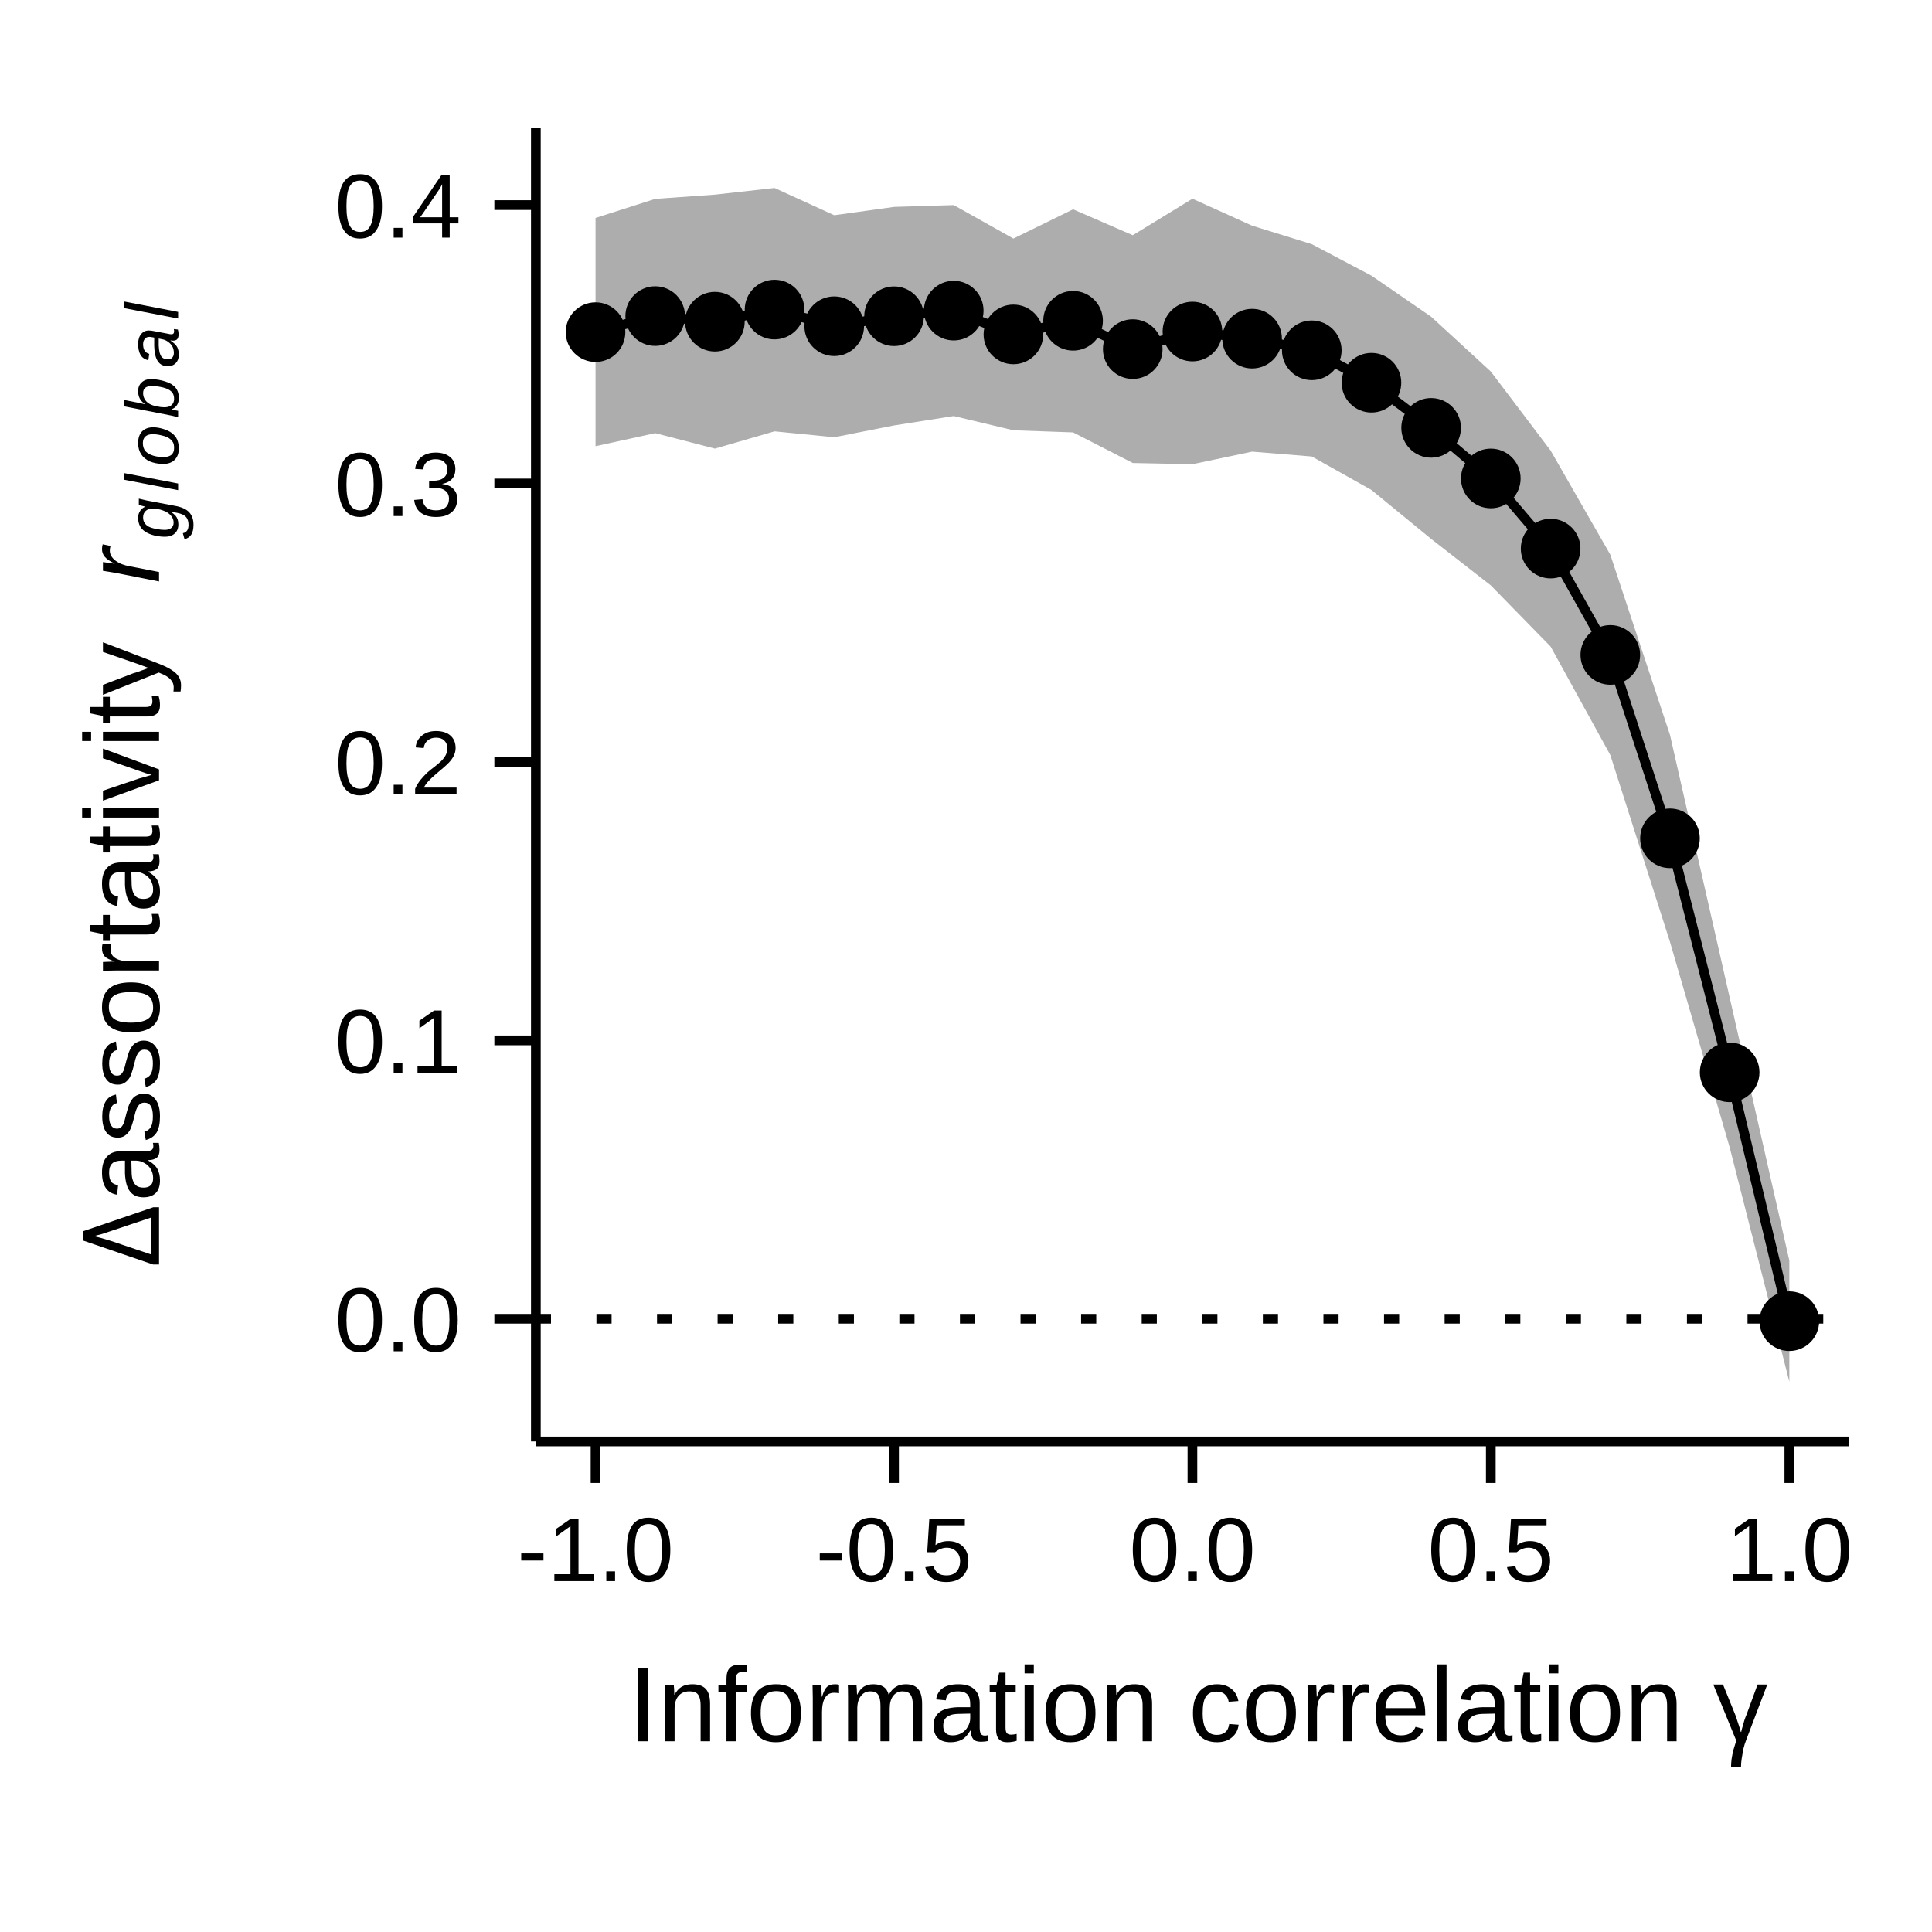
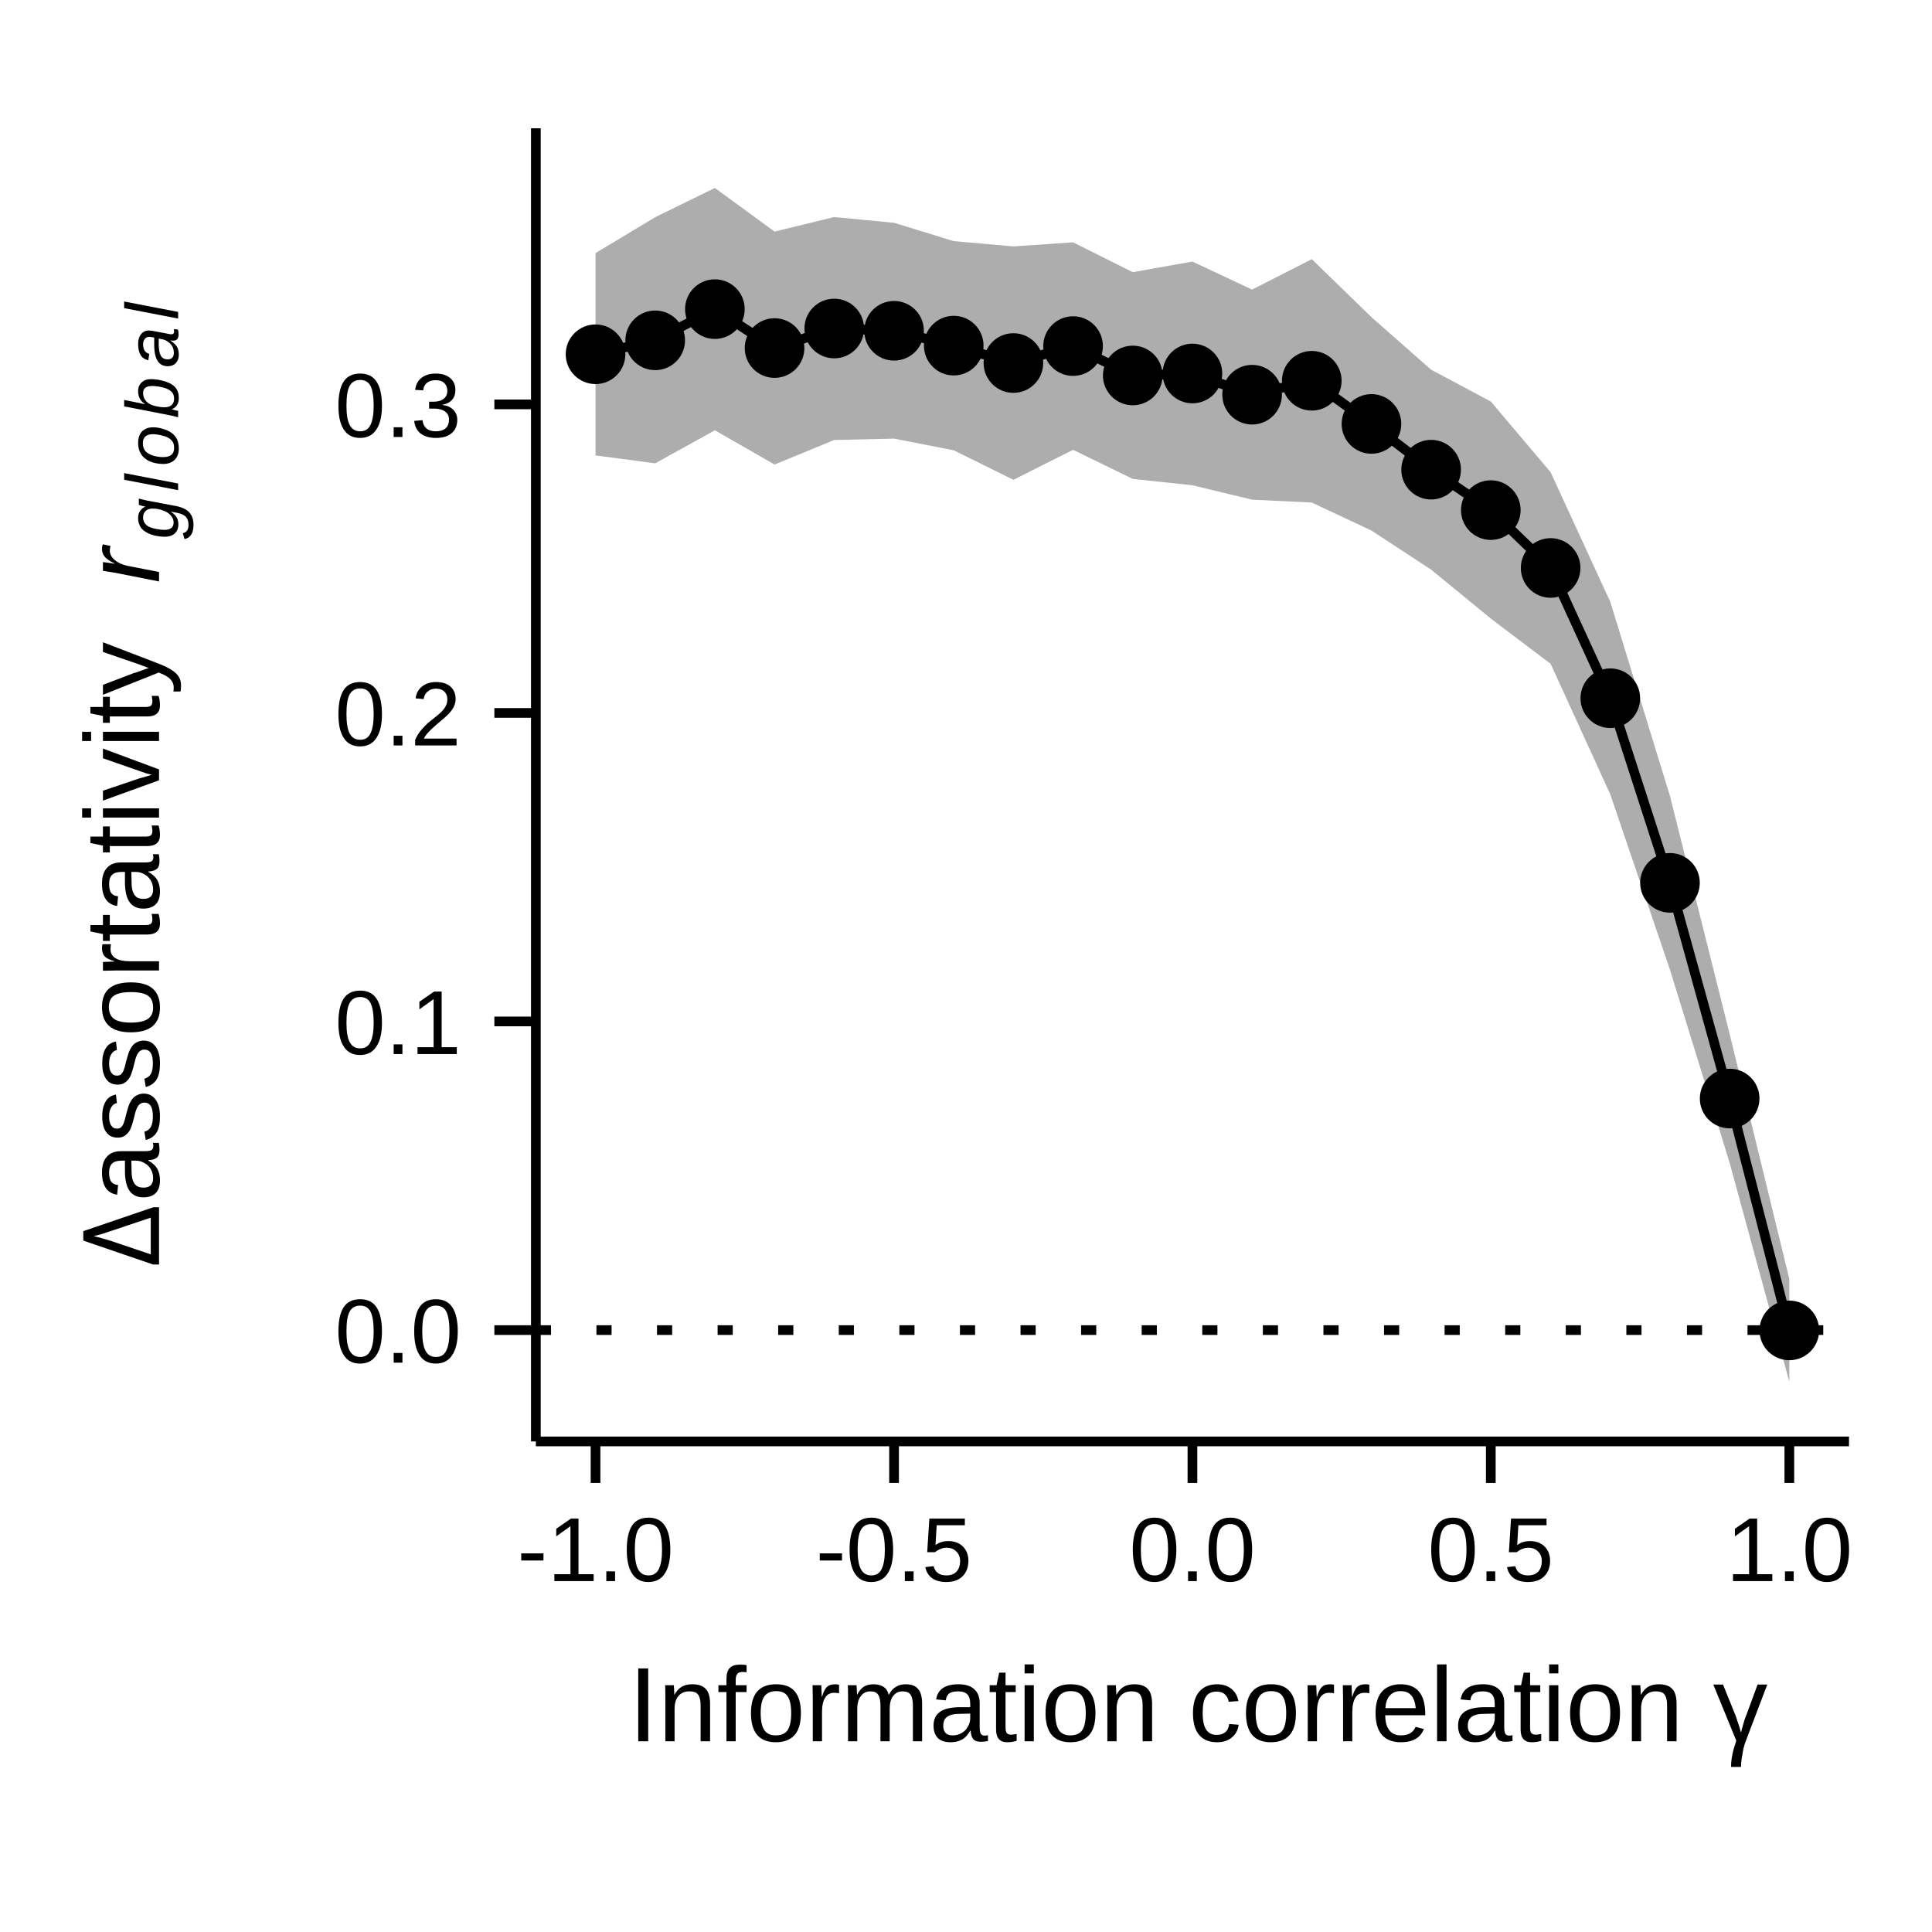
<svg xmlns="http://www.w3.org/2000/svg" viewBox="0 0 127.56 127.56">
  <defs>
    <style type="text/css">
    line, polyline, path, rect, circle {
      fill: none;
      stroke: #000000;
      stroke-linecap: round;
      stroke-linejoin: round;
      stroke-miterlimit: 10.00;
    }
  </style>
  </defs>
  <rect width="100%" height="100%" style="stroke: none; fill: #FFFFFF;" />
  <defs>
    <clipPath id="cpMHwxMjcuNTU5fDEyNC41NzJ8Mi45ODY4Mg==">
      <rect x="0.00" y="2.99" width="127.56" height="121.59" />
    </clipPath>
  </defs>
  <rect x="0.00" y="2.99" width="127.56" height="121.59" style="stroke-width: 1.07; stroke: #FFFFFF; fill: #FFFFFF;" clip-path="url(#cpMHwxMjcuNTU5fDEyNC41NzJ8Mi45ODY4Mg==)" />
  <defs>
    <clipPath id="cpMHwxMjcuNTU5fDEyNy41NTl8MA==">
      <rect x="0.00" y="0.00" width="127.56" height="127.56" />
    </clipPath>
  </defs>
  <defs>
    <clipPath id="cpMzUuMzc5N3wxMjIuMDh8OTUuMTY2Mnw4LjQ2NjI3">
      <rect x="35.38" y="8.47" width="86.70" height="86.70" />
    </clipPath>
  </defs>
  <rect x="35.38" y="8.47" width="86.70" height="86.70" style="stroke-width: 1.07; stroke: none; fill: #FFFFFF;" clip-path="url(#cpMzUuMzc5N3wxMjIuMDh8OTUuMTY2Mnw4LjQ2NjI3)" />
-   <line x1="35.38" y1="87.07" x2="122.08" y2="87.07" style="stroke-width: 0.64; stroke-dasharray: 1.00,3.00; stroke-linecap: butt;" clip-path="url(#cpMzUuMzc5N3wxMjIuMDh8OTUuMTY2Mnw4LjQ2NjI3)" />
-   <polyline points="39.32,14.39 43.26,13.13 47.20,12.85 51.14,12.41 55.08,14.21 59.03,13.66 62.97,13.54 66.91,15.75 70.85,13.82 74.79,15.53 78.73,13.12 82.67,14.90 86.61,16.12 90.55,18.20 94.49,20.91 98.43,24.53 102.38,29.75 106.32,36.62 110.26,48.52 114.20,65.85 118.14,83.23 118.14,91.23 114.20,75.75 110.26,62.19 106.32,49.85 102.38,42.69 98.43,38.65 94.49,35.58 90.55,32.35 86.61,30.14 82.67,29.82 78.73,30.65 74.79,30.57 70.85,28.55 66.91,28.41 62.97,27.47 59.03,28.09 55.08,28.87 51.14,28.48 47.20,29.62 43.26,28.60 39.32,29.46 " style="stroke-width: 1.07; stroke: none; fill: #333333; fill-opacity: 0.40;" clip-path="url(#cpMzUuMzc5N3wxMjIuMDh8OTUuMTY2Mnw4LjQ2NjI3)" />
-   <polyline points="39.32,21.93 43.26,20.87 47.20,21.24 51.14,20.44 55.08,21.54 59.03,20.88 62.97,20.51 66.91,22.08 70.85,21.18 74.79,23.05 78.73,21.89 82.67,22.36 86.61,23.13 90.55,25.27 94.49,28.25 98.43,31.59 102.38,36.22 106.32,43.24 110.26,55.35 114.20,70.80 118.14,87.23 " style="stroke-width: 0.64; stroke-linecap: butt;" clip-path="url(#cpMzUuMzc5N3wxMjIuMDh8OTUuMTY2Mnw4LjQ2NjI3)" />
-   <circle cx="39.32" cy="21.93" r="1.21pt" style="stroke-width: 0.71; fill: #000000;" clip-path="url(#cpMzUuMzc5N3wxMjIuMDh8OTUuMTY2Mnw4LjQ2NjI3)" />
-   <circle cx="43.26" cy="20.87" r="1.21pt" style="stroke-width: 0.71; fill: #000000;" clip-path="url(#cpMzUuMzc5N3wxMjIuMDh8OTUuMTY2Mnw4LjQ2NjI3)" />
-   <circle cx="47.20" cy="21.24" r="1.21pt" style="stroke-width: 0.71; fill: #000000;" clip-path="url(#cpMzUuMzc5N3wxMjIuMDh8OTUuMTY2Mnw4LjQ2NjI3)" />
-   <circle cx="51.14" cy="20.44" r="1.21pt" style="stroke-width: 0.71; fill: #000000;" clip-path="url(#cpMzUuMzc5N3wxMjIuMDh8OTUuMTY2Mnw4LjQ2NjI3)" />
-   <circle cx="55.08" cy="21.54" r="1.21pt" style="stroke-width: 0.71; fill: #000000;" clip-path="url(#cpMzUuMzc5N3wxMjIuMDh8OTUuMTY2Mnw4LjQ2NjI3)" />
-   <circle cx="59.03" cy="20.88" r="1.21pt" style="stroke-width: 0.71; fill: #000000;" clip-path="url(#cpMzUuMzc5N3wxMjIuMDh8OTUuMTY2Mnw4LjQ2NjI3)" />
-   <circle cx="62.97" cy="20.51" r="1.21pt" style="stroke-width: 0.71; fill: #000000;" clip-path="url(#cpMzUuMzc5N3wxMjIuMDh8OTUuMTY2Mnw4LjQ2NjI3)" />
-   <circle cx="66.91" cy="22.08" r="1.21pt" style="stroke-width: 0.71; fill: #000000;" clip-path="url(#cpMzUuMzc5N3wxMjIuMDh8OTUuMTY2Mnw4LjQ2NjI3)" />
-   <circle cx="70.85" cy="21.18" r="1.21pt" style="stroke-width: 0.71; fill: #000000;" clip-path="url(#cpMzUuMzc5N3wxMjIuMDh8OTUuMTY2Mnw4LjQ2NjI3)" />
-   <circle cx="74.79" cy="23.05" r="1.21pt" style="stroke-width: 0.71; fill: #000000;" clip-path="url(#cpMzUuMzc5N3wxMjIuMDh8OTUuMTY2Mnw4LjQ2NjI3)" />
-   <circle cx="78.73" cy="21.89" r="1.21pt" style="stroke-width: 0.71; fill: #000000;" clip-path="url(#cpMzUuMzc5N3wxMjIuMDh8OTUuMTY2Mnw4LjQ2NjI3)" />
-   <circle cx="82.67" cy="22.36" r="1.21pt" style="stroke-width: 0.71; fill: #000000;" clip-path="url(#cpMzUuMzc5N3wxMjIuMDh8OTUuMTY2Mnw4LjQ2NjI3)" />
-   <circle cx="86.61" cy="23.13" r="1.21pt" style="stroke-width: 0.71; fill: #000000;" clip-path="url(#cpMzUuMzc5N3wxMjIuMDh8OTUuMTY2Mnw4LjQ2NjI3)" />
-   <circle cx="90.55" cy="25.27" r="1.21pt" style="stroke-width: 0.71; fill: #000000;" clip-path="url(#cpMzUuMzc5N3wxMjIuMDh8OTUuMTY2Mnw4LjQ2NjI3)" />
-   <circle cx="94.49" cy="28.25" r="1.21pt" style="stroke-width: 0.71; fill: #000000;" clip-path="url(#cpMzUuMzc5N3wxMjIuMDh8OTUuMTY2Mnw4LjQ2NjI3)" />
-   <circle cx="98.43" cy="31.59" r="1.21pt" style="stroke-width: 0.71; fill: #000000;" clip-path="url(#cpMzUuMzc5N3wxMjIuMDh8OTUuMTY2Mnw4LjQ2NjI3)" />
-   <circle cx="102.38" cy="36.22" r="1.21pt" style="stroke-width: 0.71; fill: #000000;" clip-path="url(#cpMzUuMzc5N3wxMjIuMDh8OTUuMTY2Mnw4LjQ2NjI3)" />
-   <circle cx="106.32" cy="43.24" r="1.21pt" style="stroke-width: 0.71; fill: #000000;" clip-path="url(#cpMzUuMzc5N3wxMjIuMDh8OTUuMTY2Mnw4LjQ2NjI3)" />
-   <circle cx="110.26" cy="55.35" r="1.21pt" style="stroke-width: 0.71; fill: #000000;" clip-path="url(#cpMzUuMzc5N3wxMjIuMDh8OTUuMTY2Mnw4LjQ2NjI3)" />
-   <circle cx="114.20" cy="70.80" r="1.21pt" style="stroke-width: 0.71; fill: #000000;" clip-path="url(#cpMzUuMzc5N3wxMjIuMDh8OTUuMTY2Mnw4LjQ2NjI3)" />
-   <circle cx="118.14" cy="87.23" r="1.21pt" style="stroke-width: 0.71; fill: #000000;" clip-path="url(#cpMzUuMzc5N3wxMjIuMDh8OTUuMTY2Mnw4LjQ2NjI3)" />
+   <line x1="35.38" y1="87.82" x2="122.08" y2="87.82" style="stroke-width: 0.64; stroke-dasharray: 1.00,3.00; stroke-linecap: butt;" clip-path="url(#cpMzUuMzc5N3wxMjIuMDh8OTUuMTY2Mnw4LjQ2NjI3)" />
+   <polyline points="39.32,16.71 43.26,14.34 47.20,12.41 51.14,15.29 55.08,14.33 59.03,14.71 62.97,15.92 66.91,16.27 70.85,16.00 74.79,17.97 78.73,17.27 82.67,19.12 86.61,17.11 90.55,20.94 94.49,24.41 98.43,26.51 102.38,31.18 106.32,39.74 110.26,52.56 114.20,68.27 118.14,84.45 118.14,91.23 114.20,76.78 110.26,64.03 106.32,52.45 102.38,43.83 98.43,40.84 94.49,37.61 90.55,35.03 86.61,33.18 82.67,32.99 78.73,32.04 74.79,31.62 70.85,29.70 66.91,31.68 62.97,29.73 59.03,28.96 55.08,29.05 51.14,30.67 47.20,28.41 43.26,30.59 39.32,30.07 " style="stroke-width: 1.07; stroke: none; fill: #333333; fill-opacity: 0.40;" clip-path="url(#cpMzUuMzc5N3wxMjIuMDh8OTUuMTY2Mnw4LjQ2NjI3)" />
+   <polyline points="39.32,23.39 43.26,22.47 47.20,20.41 51.14,22.98 55.08,21.69 59.03,21.84 62.97,22.82 66.91,23.97 70.85,22.85 74.79,24.79 78.73,24.66 82.67,26.06 86.61,25.14 90.55,27.99 94.49,31.01 98.43,33.68 102.38,37.50 106.32,46.10 110.26,58.29 114.20,72.53 118.14,87.84 " style="stroke-width: 0.64; stroke-linecap: butt;" clip-path="url(#cpMzUuMzc5N3wxMjIuMDh8OTUuMTY2Mnw4LjQ2NjI3)" />
+   <circle cx="39.32" cy="23.39" r="1.21pt" style="stroke-width: 0.71; fill: #000000;" clip-path="url(#cpMzUuMzc5N3wxMjIuMDh8OTUuMTY2Mnw4LjQ2NjI3)" />
+   <circle cx="43.26" cy="22.47" r="1.21pt" style="stroke-width: 0.71; fill: #000000;" clip-path="url(#cpMzUuMzc5N3wxMjIuMDh8OTUuMTY2Mnw4LjQ2NjI3)" />
+   <circle cx="47.20" cy="20.41" r="1.21pt" style="stroke-width: 0.71; fill: #000000;" clip-path="url(#cpMzUuMzc5N3wxMjIuMDh8OTUuMTY2Mnw4LjQ2NjI3)" />
+   <circle cx="51.14" cy="22.98" r="1.21pt" style="stroke-width: 0.71; fill: #000000;" clip-path="url(#cpMzUuMzc5N3wxMjIuMDh8OTUuMTY2Mnw4LjQ2NjI3)" />
+   <circle cx="55.08" cy="21.69" r="1.21pt" style="stroke-width: 0.71; fill: #000000;" clip-path="url(#cpMzUuMzc5N3wxMjIuMDh8OTUuMTY2Mnw4LjQ2NjI3)" />
+   <circle cx="59.03" cy="21.84" r="1.21pt" style="stroke-width: 0.71; fill: #000000;" clip-path="url(#cpMzUuMzc5N3wxMjIuMDh8OTUuMTY2Mnw4LjQ2NjI3)" />
+   <circle cx="62.97" cy="22.82" r="1.21pt" style="stroke-width: 0.71; fill: #000000;" clip-path="url(#cpMzUuMzc5N3wxMjIuMDh8OTUuMTY2Mnw4LjQ2NjI3)" />
+   <circle cx="66.91" cy="23.97" r="1.21pt" style="stroke-width: 0.71; fill: #000000;" clip-path="url(#cpMzUuMzc5N3wxMjIuMDh8OTUuMTY2Mnw4LjQ2NjI3)" />
+   <circle cx="70.85" cy="22.85" r="1.21pt" style="stroke-width: 0.71; fill: #000000;" clip-path="url(#cpMzUuMzc5N3wxMjIuMDh8OTUuMTY2Mnw4LjQ2NjI3)" />
+   <circle cx="74.79" cy="24.79" r="1.21pt" style="stroke-width: 0.71; fill: #000000;" clip-path="url(#cpMzUuMzc5N3wxMjIuMDh8OTUuMTY2Mnw4LjQ2NjI3)" />
+   <circle cx="78.73" cy="24.66" r="1.21pt" style="stroke-width: 0.71; fill: #000000;" clip-path="url(#cpMzUuMzc5N3wxMjIuMDh8OTUuMTY2Mnw4LjQ2NjI3)" />
+   <circle cx="82.67" cy="26.06" r="1.21pt" style="stroke-width: 0.71; fill: #000000;" clip-path="url(#cpMzUuMzc5N3wxMjIuMDh8OTUuMTY2Mnw4LjQ2NjI3)" />
+   <circle cx="86.61" cy="25.14" r="1.21pt" style="stroke-width: 0.71; fill: #000000;" clip-path="url(#cpMzUuMzc5N3wxMjIuMDh8OTUuMTY2Mnw4LjQ2NjI3)" />
+   <circle cx="90.55" cy="27.99" r="1.21pt" style="stroke-width: 0.71; fill: #000000;" clip-path="url(#cpMzUuMzc5N3wxMjIuMDh8OTUuMTY2Mnw4LjQ2NjI3)" />
+   <circle cx="94.49" cy="31.01" r="1.21pt" style="stroke-width: 0.71; fill: #000000;" clip-path="url(#cpMzUuMzc5N3wxMjIuMDh8OTUuMTY2Mnw4LjQ2NjI3)" />
+   <circle cx="98.43" cy="33.68" r="1.21pt" style="stroke-width: 0.71; fill: #000000;" clip-path="url(#cpMzUuMzc5N3wxMjIuMDh8OTUuMTY2Mnw4LjQ2NjI3)" />
+   <circle cx="102.38" cy="37.50" r="1.21pt" style="stroke-width: 0.71; fill: #000000;" clip-path="url(#cpMzUuMzc5N3wxMjIuMDh8OTUuMTY2Mnw4LjQ2NjI3)" />
+   <circle cx="106.32" cy="46.10" r="1.21pt" style="stroke-width: 0.71; fill: #000000;" clip-path="url(#cpMzUuMzc5N3wxMjIuMDh8OTUuMTY2Mnw4LjQ2NjI3)" />
+   <circle cx="110.26" cy="58.29" r="1.21pt" style="stroke-width: 0.71; fill: #000000;" clip-path="url(#cpMzUuMzc5N3wxMjIuMDh8OTUuMTY2Mnw4LjQ2NjI3)" />
+   <circle cx="114.20" cy="72.53" r="1.21pt" style="stroke-width: 0.71; fill: #000000;" clip-path="url(#cpMzUuMzc5N3wxMjIuMDh8OTUuMTY2Mnw4LjQ2NjI3)" />
+   <circle cx="118.14" cy="87.84" r="1.21pt" style="stroke-width: 0.71; fill: #000000;" clip-path="url(#cpMzUuMzc5N3wxMjIuMDh8OTUuMTY2Mnw4LjQ2NjI3)" />
  <defs>
    <clipPath id="cpMHwxMjcuNTU5fDEyNy41NTl8MA==">
      <rect x="0.00" y="0.00" width="127.56" height="127.56" />
    </clipPath>
  </defs>
  <polyline points="35.38,95.17 35.38,8.47 " style="stroke-width: 0.64; stroke-linecap: butt;" clip-path="url(#cpMHwxMjcuNTU5fDEyNy41NTl8MA==)" />
  <g clip-path="url(#cpMHwxMjcuNTU5fDEyNy41NTl8MA==)">
-     <text x="22.11" y="89.22" style="font-size: 6.00px; font-family: Arial;" textLength="8.34px" lengthAdjust="spacingAndGlyphs">0.0</text>
+     <text x="22.11" y="89.97" style="font-size: 6.00px; font-family: Arial;" textLength="8.34px" lengthAdjust="spacingAndGlyphs">0.0</text>
  </g>
  <g clip-path="url(#cpMHwxMjcuNTU5fDEyNy41NTl8MA==)">
-     <text x="22.11" y="70.84" style="font-size: 6.00px; font-family: Arial;" textLength="8.34px" lengthAdjust="spacingAndGlyphs">0.1</text>
+     <text x="22.11" y="69.59" style="font-size: 6.00px; font-family: Arial;" textLength="8.34px" lengthAdjust="spacingAndGlyphs">0.1</text>
  </g>
  <g clip-path="url(#cpMHwxMjcuNTU5fDEyNy41NTl8MA==)">
-     <text x="22.11" y="52.45" style="font-size: 6.00px; font-family: Arial;" textLength="8.34px" lengthAdjust="spacingAndGlyphs">0.2</text>
+     <text x="22.11" y="49.22" style="font-size: 6.00px; font-family: Arial;" textLength="8.34px" lengthAdjust="spacingAndGlyphs">0.2</text>
  </g>
  <g clip-path="url(#cpMHwxMjcuNTU5fDEyNy41NTl8MA==)">
-     <text x="22.11" y="34.07" style="font-size: 6.00px; font-family: Arial;" textLength="8.34px" lengthAdjust="spacingAndGlyphs">0.3</text>
+     <text x="22.11" y="28.85" style="font-size: 6.00px; font-family: Arial;" textLength="8.34px" lengthAdjust="spacingAndGlyphs">0.3</text>
  </g>
-   <g clip-path="url(#cpMHwxMjcuNTU5fDEyNy41NTl8MA==)">
-     <text x="22.11" y="15.69" style="font-size: 6.00px; font-family: Arial;" textLength="8.34px" lengthAdjust="spacingAndGlyphs">0.4</text>
-   </g>
-   <polyline points="32.64,87.07 35.38,87.07 " style="stroke-width: 0.64; stroke-linecap: butt;" clip-path="url(#cpMHwxMjcuNTU5fDEyNy41NTl8MA==)" />
-   <polyline points="32.64,68.69 35.38,68.69 " style="stroke-width: 0.64; stroke-linecap: butt;" clip-path="url(#cpMHwxMjcuNTU5fDEyNy41NTl8MA==)" />
-   <polyline points="32.64,50.31 35.38,50.31 " style="stroke-width: 0.64; stroke-linecap: butt;" clip-path="url(#cpMHwxMjcuNTU5fDEyNy41NTl8MA==)" />
-   <polyline points="32.64,31.92 35.38,31.92 " style="stroke-width: 0.64; stroke-linecap: butt;" clip-path="url(#cpMHwxMjcuNTU5fDEyNy41NTl8MA==)" />
-   <polyline points="32.64,13.54 35.38,13.54 " style="stroke-width: 0.64; stroke-linecap: butt;" clip-path="url(#cpMHwxMjcuNTU5fDEyNy41NTl8MA==)" />
+   <polyline points="32.64,87.82 35.38,87.82 " style="stroke-width: 0.64; stroke-linecap: butt;" clip-path="url(#cpMHwxMjcuNTU5fDEyNy41NTl8MA==)" />
+   <polyline points="32.64,67.44 35.38,67.44 " style="stroke-width: 0.64; stroke-linecap: butt;" clip-path="url(#cpMHwxMjcuNTU5fDEyNy41NTl8MA==)" />
+   <polyline points="32.64,47.07 35.38,47.07 " style="stroke-width: 0.64; stroke-linecap: butt;" clip-path="url(#cpMHwxMjcuNTU5fDEyNy41NTl8MA==)" />
+   <polyline points="32.64,26.70 35.38,26.70 " style="stroke-width: 0.64; stroke-linecap: butt;" clip-path="url(#cpMHwxMjcuNTU5fDEyNy41NTl8MA==)" />
  <polyline points="35.38,95.17 122.08,95.17 " style="stroke-width: 0.64; stroke-linecap: butt;" clip-path="url(#cpMHwxMjcuNTU5fDEyNy41NTl8MA==)" />
  <polyline points="39.32,97.91 39.32,95.17 " style="stroke-width: 0.64; stroke-linecap: butt;" clip-path="url(#cpMHwxMjcuNTU5fDEyNy41NTl8MA==)" />
  <polyline points="59.03,97.91 59.03,95.17 " style="stroke-width: 0.64; stroke-linecap: butt;" clip-path="url(#cpMHwxMjcuNTU5fDEyNy41NTl8MA==)" />
  <polyline points="78.73,97.91 78.73,95.17 " style="stroke-width: 0.64; stroke-linecap: butt;" clip-path="url(#cpMHwxMjcuNTU5fDEyNy41NTl8MA==)" />
  <polyline points="98.43,97.91 98.43,95.17 " style="stroke-width: 0.64; stroke-linecap: butt;" clip-path="url(#cpMHwxMjcuNTU5fDEyNy41NTl8MA==)" />
  <polyline points="118.14,97.91 118.14,95.17 " style="stroke-width: 0.64; stroke-linecap: butt;" clip-path="url(#cpMHwxMjcuNTU5fDEyNy41NTl8MA==)" />
  <g clip-path="url(#cpMHwxMjcuNTU5fDEyNy41NTl8MA==)">
    <text x="34.15" y="104.39" style="font-size: 6.00px; font-family: Arial;" textLength="10.34px" lengthAdjust="spacingAndGlyphs">-1.0</text>
  </g>
  <g clip-path="url(#cpMHwxMjcuNTU5fDEyNy41NTl8MA==)">
    <text x="53.86" y="104.39" style="font-size: 6.00px; font-family: Arial;" textLength="10.34px" lengthAdjust="spacingAndGlyphs">-0.5</text>
  </g>
  <g clip-path="url(#cpMHwxMjcuNTU5fDEyNy41NTl8MA==)">
    <text x="74.56" y="104.39" style="font-size: 6.00px; font-family: Arial;" textLength="8.34px" lengthAdjust="spacingAndGlyphs">0.0</text>
  </g>
  <g clip-path="url(#cpMHwxMjcuNTU5fDEyNy41NTl8MA==)">
    <text x="94.26" y="104.39" style="font-size: 6.00px; font-family: Arial;" textLength="8.34px" lengthAdjust="spacingAndGlyphs">0.5</text>
  </g>
  <g clip-path="url(#cpMHwxMjcuNTU5fDEyNy41NTl8MA==)">
    <text x="113.97" y="104.39" style="font-size: 6.00px; font-family: Arial;" textLength="8.34px" lengthAdjust="spacingAndGlyphs">1.0</text>
  </g>
  <g clip-path="url(#cpMHwxMjcuNTU5fDEyNy41NTl8MA==)">
    <text x="41.50" y="114.97" style="font-size: 7.00px; font-family: Arial;" textLength="71.59px" lengthAdjust="spacingAndGlyphs">Information correlation </text>
  </g>
  <g clip-path="url(#cpMHwxMjcuNTU5fDEyNy41NTl8MA==)">
    <text x="113.09" y="114.97" style="font-size: 7.00px; font-family: Symbol;" textLength="2.88px" lengthAdjust="spacingAndGlyphs">γ</text>
  </g>
  <g clip-path="url(#cpMHwxMjcuNTU5fDEyNy41NTl8MA==)">
    <text transform="translate(10.50,83.63) rotate(-90)" style="font-size: 7.00px; font-family: Symbol;" textLength="4.28px" lengthAdjust="spacingAndGlyphs">Δ</text>
  </g>
  <g clip-path="url(#cpMHwxMjcuNTU5fDEyNy41NTl8MA==)">
    <text transform="translate(10.50,79.35) rotate(-90)" style="font-size: 7.00px; font-family: Arial;" textLength="40.84px" lengthAdjust="spacingAndGlyphs"> assortativity </text>
  </g>
  <g clip-path="url(#cpMHwxMjcuNTU5fDEyNy41NTl8MA==)">
    <text transform="translate(10.50,38.50) rotate(-90)" style="font-size: 7.00px; font-style: italic; font-family: Arial;" textLength="2.33px" lengthAdjust="spacingAndGlyphs">r</text>
  </g>
  <g clip-path="url(#cpMHwxMjcuNTU5fDEyNy41NTl8MA==)">
    <text transform="translate(11.76,35.61) rotate(-90)" style="font-size: 4.90px; font-style: italic; font-family: Arial;" textLength="2.78px" lengthAdjust="spacingAndGlyphs">g</text>
  </g>
  <g clip-path="url(#cpMHwxMjcuNTU5fDEyNy41NTl8MA==)">
    <text transform="translate(11.76,32.44) rotate(-90)" style="font-size: 4.90px; font-style: italic; font-family: Arial;" textLength="1.11px" lengthAdjust="spacingAndGlyphs">l</text>
  </g>
  <g clip-path="url(#cpMHwxMjcuNTU5fDEyNy41NTl8MA==)">
    <text transform="translate(11.76,30.79) rotate(-90)" style="font-size: 4.90px; font-style: italic; font-family: Arial;" textLength="2.78px" lengthAdjust="spacingAndGlyphs">o</text>
  </g>
  <g clip-path="url(#cpMHwxMjcuNTU5fDEyNy41NTl8MA==)">
    <text transform="translate(11.76,27.61) rotate(-90)" style="font-size: 4.90px; font-style: italic; font-family: Arial;" textLength="2.78px" lengthAdjust="spacingAndGlyphs">b</text>
  </g>
  <g clip-path="url(#cpMHwxMjcuNTU5fDEyNy41NTl8MA==)">
    <text transform="translate(11.76,24.29) rotate(-90)" style="font-size: 4.90px; font-style: italic; font-family: Arial;" textLength="2.78px" lengthAdjust="spacingAndGlyphs">a</text>
  </g>
  <g clip-path="url(#cpMHwxMjcuNTU5fDEyNy41NTl8MA==)">
    <text transform="translate(11.76,21.11) rotate(-90)" style="font-size: 4.90px; font-style: italic; font-family: Arial;" textLength="1.11px" lengthAdjust="spacingAndGlyphs">l</text>
  </g>
</svg>
